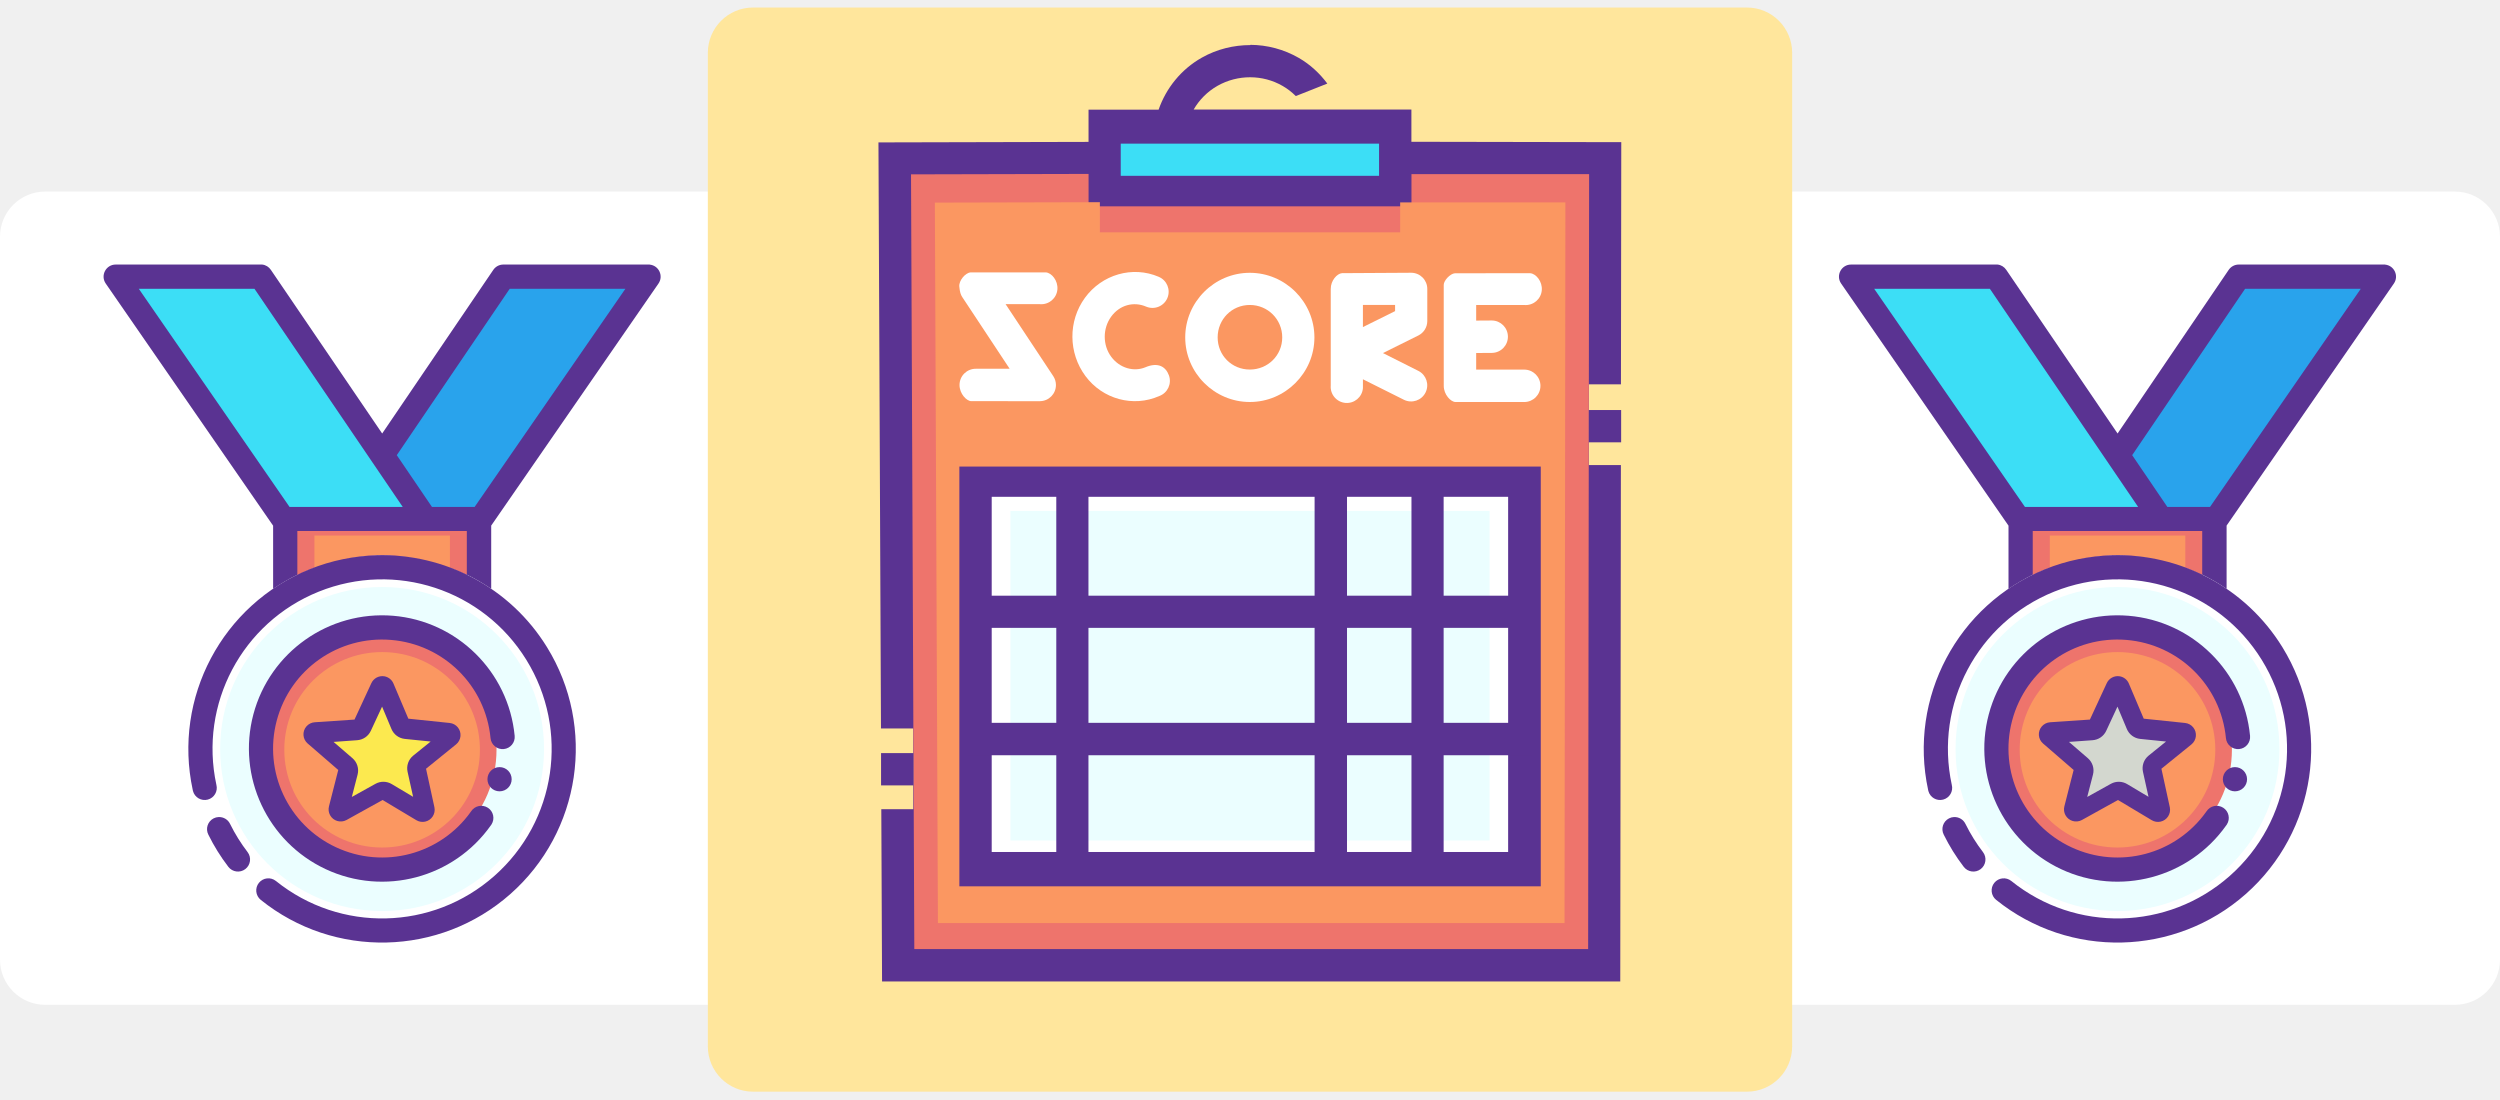
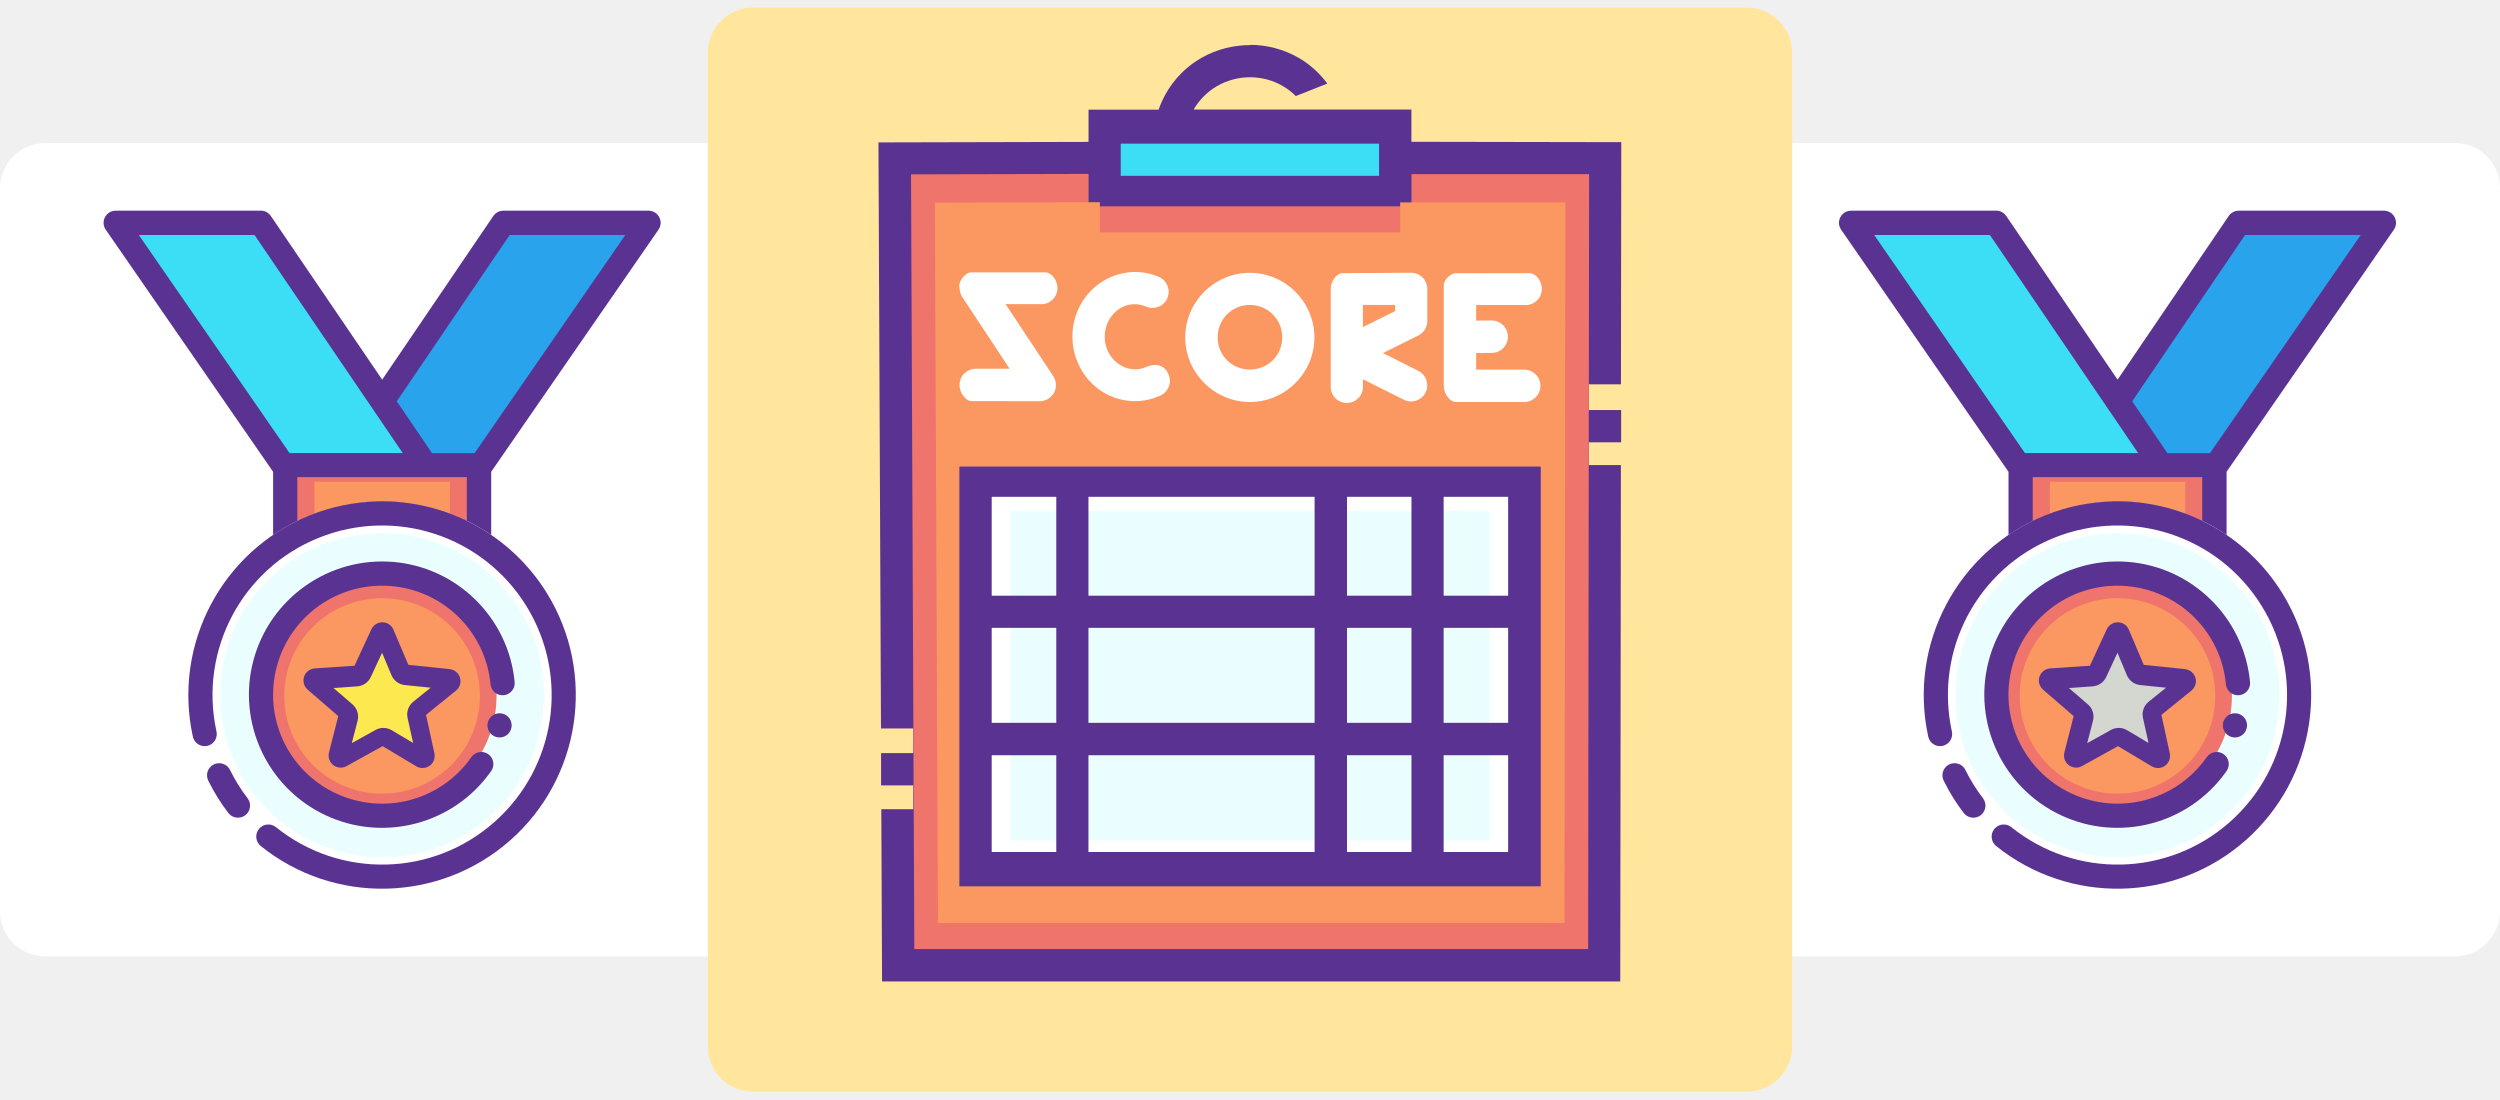
<svg xmlns="http://www.w3.org/2000/svg" version="1.1" viewBox="0 0 166 73" id="svg2">
  <defs id="defs4" />
  <g fill-rule="evenodd" id="g11">
-     <rect rx="3" height="54" width="54" y="12.72" x="112" fill="#fff" id="rect13" />
-     <rect rx="3" height="54" width="54" y="12.72" x="0" fill="#fff" id="rect15" />
+     <rect rx="3" height="54" width="54" y="9.5" x="112" id="rect13" style="fill:#ffffff" />
+     <rect rx="3" height="54" width="54" y="9.5" x="0" id="rect15" style="fill:#ffffff" />
  </g>
  <g fill="none" transform="matrix(1 0 0 1.004 47 0.5)" id="g19">
    <rect rx="3" height="71.7" width="72" y="0" x="0" fill="#ffe69c" id="rect21" />
  </g>
  <g transform="matrix(.134 0 0 .134 51.9 2.972)" id="g159">
    <g transform="translate(0 -1020)" id="g161">
      <g style="image-rendering:auto;color-rendering:auto;shape-rendering:auto" id="g163">
        <path fill="#5a3392" d="m232.3 1020v0.16c-8.32 0-16.65 2.021-24.12 6.251-10.21 5.781-17.65 15.05-21.38 25.75h-34.72v15.97l-104.1 0.256 1.25 290.4h16v40h-15.84l0.374 85.38h365.8l0.312-255.9h-15.91v-40h15.94l0.16-120-104-0.191v-15.97h-107.9c2.776-4.807 6.824-8.938 11.91-11.81 4.989-2.802 10.55-4.198 16.12-4.188 5.576 0.013 11.14 1.44 16.09 4.313 2.42 1.392 4.587 3.098 6.5 4.998l15.62-6.188c-3.768-5.033-8.445-9.427-14.09-12.69-7.433-4.294-15.74-6.458-24.06-6.501l-0.002-0.035z" id="path165" />
        <path fill="#ee746c" d="m152.1 1084v16.06h160v-15.94h88.03l-0.484 384h-333.9l-1.627-383.9 87.96-0.219z" id="path167" />
        <path fill="#fb9761" d="m157.7 1098v14.94h148.8v-14.82h81.87l-0.423 357.1h-310.5l-1.512-357 81.78-0.202z" id="path169" />
        <path fill="#5a3392" d="m88.07 1229v7.914 200.1h288.1v-208h-288.1z" id="path171" />
        <g fill="#fff" id="g173">
          <g id="g175">
            <path d="m104.1 1244h255.9v176h-255.9v-176z" id="path177" />
            <path d="m232 1133c-17.58 0-32.01 14.43-32.01 32.01s14.43 32.01 32.01 32.01 32.01-14.43 32.01-32.01-14.43-32.01-32.01-32.01zm0 15.94c8.931 0 16.06 7.131 16.06 16.06 0.001 8.934-7.132 15.94-16.06 15.94-8.931 0-15.94-7.014-15.94-15.94 0-8.931 7.014-16.06 15.94-16.06z" id="path179" />
            <path d="m272.1 1141v47.83c-0.372 4.402 2.896 8.273 7.299 8.646 4.403 0.371 8.274-2.896 8.646-7.299 0.038-0.449 0.038-0.898 0-1.348v-3.072l20.32 10.16c3.96 1.963 8.761 0.342 10.72-3.619 1.943-3.92 0.375-8.674-3.518-10.67l-17.6-8.857 17.6-8.74c2.668-1.357 4.355-4.092 4.372-7.086v-15.94c0.017-4.396-3.517-7.982-7.913-8.031l-34.36 0.206c-2.473 0.206-5.597 3.689-5.561 7.825zm15.94 7.913h15.94v3.072l-15.94 7.914v-10.98z" id="path181" />
            <path d="m186.9 1135c-13.02-5.613-28.24-1.137-36.61 10.4-8.384 11.53-8.245 27.29 0.242 38.74 8.484 11.45 23.65 15.66 36.61 9.92 4.149-1.52 6.281-6.115 4.761-10.26-1.52-4.15-5.217-6.73-11.72-3.962-5.608 2.319-12.63 0.493-16.89-5.265-4.263-5.764-4.221-14.04 0-19.84 4.215-5.805 11.15-7.639 17.36-4.959 4.082 1.717 8.783-0.199 10.5-4.279 1.711-4.066-0.184-8.752-4.24-10.48h-0.007z" id="path183" />
          </g>
          <g id="g185">
            <path d="m328.1 1189c-0.017 4.418 3.552 8.014 5.792 8.022l34.13 0.01c4.436-0.021 8.014-3.635 7.992-8.07-0.021-4.404-3.587-7.971-7.992-7.992h-23.86v-32.01h23.86c4.403 0.377 8.277-2.887 8.654-7.289s-2.887-8.277-5.77-8.466c-0.454-0.039-37.24 0.016-37.24 0.016-2.472 0.205-5.596 3.688-5.578 5.755z" id="path187" />
            <path d="m331.6 1165c0.185 4.439 3.932 7.887 6.23 7.789 0.053 0 14.11-0.098 14.11-0.098 4.436-0.045 7.996-3.676 7.951-8.111-0.043-4.373-3.578-7.908-7.951-7.951l-14.44 0.094c-2.633 0.094-6.081 3.84-5.896 8.277z" id="path189" />
            <path d="m89.49 1145 23.5 35.55h-16.77c-4.436-0.021-8.049 3.557-8.07 7.992s3.557 8.049 5.814 8.06l34.03 0.011c4.419-0.037 7.97-3.648 7.933-8.068-0.013-1.541-0.471-3.047-1.319-4.334l-23.62-35.67h17.01c4.403 0.377 8.277-2.887 8.654-7.289s-2.887-8.277-5.77-8.466c-0.454-0.039-37.27 0.019-37.27 0.019-2.615 0.207-5.843 4.111-5.572 6.969 0.271 2.857 0.72 4.123 1.453 5.223z" id="path191" />
          </g>
        </g>
        <path fill="#3cdef6" d="m168 1069h112.1 15.94v15.94h-128v-15.94z" id="path193" />
        <path fill="#ebfeff" d="m113.4 1251h237.4v163.3h-237.4v-163.3z" id="path195" />
        <g fill="#5a3392" id="g197">
          <path d="m92.09 1356v16.06h280v-16.06h-280z" id="path199" />
          <path d="m92.09 1293v15.94h280v-15.94h-280z" id="path201" />
          <path d="m136.1 1233v200h15.94v-200h-15.94z" id="path203" />
          <path d="m312.1 1233v200h15.94v-200h-15.94z" id="path205" />
          <path d="m264.1 1233v200h16.06v-200h-16.06z" id="path207" />
        </g>
      </g>
      <g fill="#5a3392" id="g209">
        <path d="m49.27 1371h16v16h-16v-16z" id="path211" />
        <path d="m416 1201h-16v16h16v-16z" id="path213" />
      </g>
    </g>
  </g>
-   <g transform="matrix(.1005 0 0 .1005 2.87 17.57)" id="g215">
-     <g transform="translate(0 -1020)" id="g217">
-       <g style="image-rendering:auto;color-rendering:auto;shape-rendering:auto" id="g219">
-         <path fill="#5a3392" d="m400.7 1020c6.079 0.608 9.27 7.517 5.781 12.53l-110.5 159.9v41.78c-20.53-14.02-45.34-22.25-72.03-22.25-26.71 0-51.52 8.25-72.06 22.28v-41.75l-110.6-160c-3.653-5.321 0.181-12.56 6.625-12.53h95.91c0.242-0.015 0.544-0.015 0.81 0 2.352 0.24 4.469 1.552 5.781 3.531l73.53 108.1 73.41-108.1c1.488-2.201 3.967-3.524 6.625-3.531h95.91c0.242-0.015 0.544-0.015 0.81 0h0.006z" id="path221" />
-         <path fill="#29a3ec" d="m384.6 1036h-76.41l-74.59 109.9 23.25 34.22h28.16l99.59-144.1z" id="path223" />
-         <path fill="#3cdef6" d="m139.6 1036h-76.44l99.59 144.1h74.78l-97.94-144.1z" id="path225" />
-         <path fill="#ee746c" d="m279.9 1196h-112v29.09c16.94-8.27 35.88-13.03 55.97-13.03 20.1 0 39.06 4.76 56 13.03v-29.09z" id="path227" />
-         <path fill="#fff" d="m223.9 1228c-61.95 0-112 50.02-112 112-0.001 61.95 50.02 112.1 112 112.1 61.95 0 112-50.14 112-112.1 0-61.95-50.02-112-112-112z" id="path229" />
-         <path fill="#ebfeff" d="m223.9 1233c-59.21 0-107 47.81-107 107-0.001 59.21 47.81 107.1 107 107.1 59.21 0 107-47.93 107-107.1 0-59.21-47.81-107-107-107z" id="path231" />
-         <path fill="#ee746c" d="m223.9 1265c-41.82 0-75.58 33.64-75.59 75.46 0 41.82 33.77 75.59 75.59 75.59s75.59-33.77 75.59-75.59-33.77-75.46-75.59-75.46z" id="path233" />
-         <path fill="#fb9761" d="m223.9 1276c-35.75 0-64.62 28.76-64.62 64.51s28.87 64.62 64.62 64.62 64.62-28.87 64.62-64.62c-0.001-35.75-28.87-64.51-64.62-64.51z" id="path235" />
-         <path fill="#5a3392" d="m225.4 1292c2.707 0.475 4.981 2.303 6.023 4.846l9.803 23.15 27.28 2.836c4.397 0.438 7.608 4.355 7.171 8.752-0.211 2.125-1.262 4.076-2.92 5.422l-19.84 16.06 5.551 25.51c0.901 4.326-1.875 8.563-6.201 9.465-1.962 0.408-4.006 0.064-5.728-0.961l-22.32-13.35-23.86 13.23c-3.884 2.105-8.741 0.664-10.85-3.219-0.955-1.762-1.214-3.814-0.728-5.758l6.142-24.09-20.2-17.48c-3.352-2.879-3.735-7.932-0.855-11.28 1.409-1.639 3.421-2.639 5.578-2.771l26.22-1.771 11.1-23.98c1.493-3.318 5.037-5.211 8.625-4.607z" id="path237" />
-         <path d="m223.8 1320-5.551 11.93c-1.234 2.65-3.815 4.418-6.732 4.607l-11.58 0.832 9.331 8.031c2.279 1.992 3.239 5.102 2.479 8.031l-2.836 10.99 11.69-6.496c2.481-1.346 5.489-1.285 7.913 0.16l10.51 6.262-2.715-12.28c-0.656-2.938 0.394-5.996 2.715-7.912l8.622-6.969-12.76-1.297c-2.884-0.318-5.369-2.172-6.496-4.846l-4.608-10.98 0.004-0.05z" fill="#fce94f" id="path239" />
-         <path fill="#fb9761" d="m268.7 1199h-89.53v23.26c13.54-6.613 28.69-10.42 44.75-10.42 16.07 0 31.23 3.811 44.78 10.42v-23.26z" id="path241" />
-         <g fill="#5a3392" id="g243">
-           <path d="m220.3 1212c44.54-1.217 87.96 20.95 112.5 60.69 32.73 52.99 22.49 122-24.19 163.2-46.68 41.22-116.4 42.84-164.9 3.813-3.437-2.777-3.972-7.816-1.194-11.25 2.769-3.428 7.787-3.971 11.22-1.217 42.54 34.21 103.4 32.83 144.3-3.313 40.92-36.14 49.84-96.36 21.16-142.8-28.69-46.45-86.52-65.44-137.2-45.03-50.64 20.41-79.14 74.2-67.59 127.6 1.127 4.273-1.424 8.65-5.696 9.775-4.273 1.127-8.65-1.424-9.776-5.695-0.061-0.232-0.112-0.469-0.152-0.705-13.17-60.87 19.49-122.5 77.25-145.8 14.44-5.822 29.4-8.812 44.25-9.22z" id="path245" />
-           <path d="m115.9 1385c3.208-0.135 6.186 1.662 7.563 4.563 3.234 6.553 7.117 12.79 11.56 18.59 2.684 3.512 2.012 8.535-1.5 11.22-3.512 2.684-8.535 2.012-11.22-1.5-5.081-6.629-9.492-13.73-13.19-21.22-2.023-3.928-0.478-8.754 3.451-10.78 1.033-0.532 2.169-0.833 3.33-0.882z" id="path247" />
-           <path d="m231.1 1252c42.41 3.494 76.33 36.98 80.38 79.34 0.424 4.4-2.8 8.313-7.201 8.736s-8.312-2.801-8.736-7.201c-3.322-34.76-30.95-62.04-65.75-64.91-34.8-2.865-66.54 19.51-75.5 53.25-8.965 33.74 7.464 68.94 39.09 83.72s69.18 4.836 89.31-23.69c2.39-3.717 7.34-4.793 11.06-2.402 3.717 2.391 4.792 7.34 2.402 11.06-0.124 0.193-0.256 0.381-0.396 0.563-24.54 34.77-70.57 46.99-109.1 28.97-38.55-18.02-58.74-61.18-47.81-102.3 10.93-41.13 49.87-68.62 92.28-65.13z" id="path249" />
+   <g transform="matrix(0.1005,0,0,0.1005,2.87,13.99441)" id="g215">
+     <g transform="translate(0,-1020)" id="g217">
+       <g style="color-rendering:auto;image-rendering:auto;shape-rendering:auto" id="g219">
+         <path d="m 400.7,1020 c 6.079,0.608 9.27,7.517 5.781,12.53 l -110.5,159.9 0,41.78 c -20.53,-14.02 -45.34,-22.25 -72.03,-22.25 -26.71,0 -51.52,8.25 -72.06,22.28 l 0,-41.75 -110.6,-160 c -3.653,-5.321 0.181,-12.56 6.625,-12.53 l 95.91,0 c 0.242,-0.015 0.544,-0.015 0.81,0 2.352,0.24 4.469,1.552 5.781,3.531 l 73.53,108.1 73.41,-108.1 c 1.488,-2.201 3.967,-3.524 6.625,-3.531 l 95.91,0 c 0.242,-0.015 0.544,-0.015 0.81,0 l 0.006,0 z" id="path221" style="fill:#5a3392" />
+         <path d="m 384.6,1036 -76.41,0 -74.59,109.9 23.25,34.22 28.16,0 99.59,-144.1 z" id="path223" style="fill:#29a3ec" />
+         <path d="m 139.6,1036 -76.44,0 99.59,144.1 74.78,0 -97.94,-144.1 z" id="path225" style="fill:#3cdef6" />
+         <path d="m 279.9,1196 -112,0 0,29.09 c 16.94,-8.27 35.88,-13.03 55.97,-13.03 20.1,0 39.06,4.76 56,13.03 l 0,-29.09 z" id="path227" style="fill:#ee746c" />
+         <path d="m 223.9,1228 c -61.95,0 -112,50.02 -112,112 -0.001,61.95 50.02,112.1 112,112.1 61.95,0 112,-50.14 112,-112.1 0,-61.95 -50.02,-112 -112,-112 z" id="path229" style="fill:#ffffff" />
+         <path d="m 223.9,1233 c -59.21,0 -107,47.81 -107,107 -0.001,59.21 47.81,107.1 107,107.1 59.21,0 107,-47.93 107,-107.1 0,-59.21 -47.81,-107 -107,-107 z" id="path231" style="fill:#ebfeff" />
+         <path d="m 223.9,1265 c -41.82,0 -75.58,33.64 -75.59,75.46 0,41.82 33.77,75.59 75.59,75.59 41.82,0 75.59,-33.77 75.59,-75.59 0,-41.82 -33.77,-75.46 -75.59,-75.46 z" id="path233" style="fill:#ee746c" />
+         <path d="m 223.9,1276 c -35.75,0 -64.62,28.76 -64.62,64.51 0,35.75 28.87,64.62 64.62,64.62 35.75,0 64.62,-28.87 64.62,-64.62 C 288.519,1304.76 259.65,1276 223.9,1276 Z" id="path235" style="fill:#fb9761" />
+         <path d="m 225.4,1292 c 2.707,0.475 4.981,2.303 6.023,4.846 l 9.803,23.15 27.28,2.836 c 4.397,0.438 7.608,4.355 7.171,8.752 -0.211,2.125 -1.262,4.076 -2.92,5.422 l -19.84,16.06 5.551,25.51 c 0.901,4.326 -1.875,8.563 -6.201,9.465 -1.962,0.408 -4.006,0.064 -5.728,-0.961 l -22.32,-13.35 -23.86,13.23 c -3.884,2.105 -8.741,0.664 -10.85,-3.219 -0.955,-1.762 -1.214,-3.814 -0.728,-5.758 l 6.142,-24.09 -20.2,-17.48 c -3.352,-2.879 -3.735,-7.932 -0.855,-11.28 1.409,-1.639 3.421,-2.639 5.578,-2.771 l 26.22,-1.771 11.1,-23.98 c 1.493,-3.318 5.037,-5.211 8.625,-4.607 z" id="path237" style="fill:#5a3392" />
+         <path d="m 223.8,1320 -5.551,11.93 c -1.234,2.65 -3.815,4.418 -6.732,4.607 l -11.58,0.832 9.331,8.031 c 2.279,1.992 3.239,5.102 2.479,8.031 l -2.836,10.99 11.69,-6.496 c 2.481,-1.346 5.489,-1.285 7.913,0.16 l 10.51,6.262 -2.715,-12.28 c -0.656,-2.938 0.394,-5.996 2.715,-7.912 l 8.622,-6.969 -12.76,-1.297 c -2.884,-0.318 -5.369,-2.172 -6.496,-4.846 l -4.608,-10.98 0.004,-0.05 z" id="path239" style="fill:#fce94f" />
+         <path d="m 268.7,1199 -89.53,0 0,23.26 c 13.54,-6.613 28.69,-10.42 44.75,-10.42 16.07,0 31.23,3.811 44.78,10.42 l 0,-23.26 z" id="path241" style="fill:#fb9761" />
+         <g id="g243" style="fill:#5a3392">
+           <path d="m 220.3,1212 c 44.54,-1.217 87.96,20.95 112.5,60.69 32.73,52.99 22.49,122 -24.19,163.2 -46.68,41.22 -116.4,42.84 -164.9,3.813 -3.437,-2.777 -3.972,-7.816 -1.194,-11.25 2.769,-3.428 7.787,-3.971 11.22,-1.217 42.54,34.21 103.4,32.83 144.3,-3.313 40.92,-36.14 49.84,-96.36 21.16,-142.8 -28.69,-46.45 -86.52,-65.44 -137.2,-45.03 -50.64,20.41 -79.14,74.2 -67.59,127.6 1.127,4.273 -1.424,8.65 -5.696,9.775 -4.273,1.127 -8.65,-1.424 -9.776,-5.695 -0.061,-0.232 -0.112,-0.469 -0.152,-0.705 -13.17,-60.87 19.49,-122.5 77.25,-145.8 14.44,-5.822 29.4,-8.812 44.25,-9.22 z" id="path245" />
+           <path d="m 115.9,1385 c 3.208,-0.135 6.186,1.662 7.563,4.563 3.234,6.553 7.117,12.79 11.56,18.59 2.684,3.512 2.012,8.535 -1.5,11.22 -3.512,2.684 -8.535,2.012 -11.22,-1.5 -5.081,-6.629 -9.492,-13.73 -13.19,-21.22 -2.023,-3.928 -0.478,-8.754 3.451,-10.78 1.033,-0.532 2.169,-0.833 3.33,-0.882 z" id="path247" />
+           <path d="m 231.1,1252 c 42.41,3.494 76.33,36.98 80.38,79.34 0.424,4.4 -2.8,8.313 -7.201,8.736 -4.401,0.423 -8.312,-2.801 -8.736,-7.201 -3.322,-34.76 -30.95,-62.04 -65.75,-64.91 -34.8,-2.865 -66.54,19.51 -75.5,53.25 -8.965,33.74 7.464,68.94 39.09,83.72 31.626,14.78 69.18,4.836 89.31,-23.69 2.39,-3.717 7.34,-4.793 11.06,-2.402 3.717,2.391 4.792,7.34 2.402,11.06 -0.124,0.193 -0.256,0.381 -0.396,0.563 -24.54,34.77 -70.57,46.99 -109.1,28.97 -38.55,-18.02 -58.74,-61.18 -47.81,-102.3 10.93,-41.13 49.87,-68.62 92.28,-65.13 z" id="path249" />
        </g>
-         <path d="m223.9 1312-7.462 16.04c-1.659 3.562-5.128 5.939-9.049 6.193l-15.56 1.118 12.54 10.8c3.064 2.678 4.354 6.858 3.332 10.8l-3.812 14.77 15.72-8.732c3.335-1.809 7.379-1.727 10.64 0.215l14.13 8.418-3.65-16.51c-0.882-3.949 0.53-8.06 3.65-10.64l11.59-9.368-17.15-1.743c-3.877-0.428-7.217-2.92-8.732-6.514l-6.194-14.77 0.005-0.067z" fill="#fce94f" id="path251" />
+         <path d="m 223.9,1312 -7.462,16.04 c -1.659,3.562 -5.128,5.939 -9.049,6.193 l -15.56,1.118 12.54,10.8 c 3.064,2.678 4.354,6.858 3.332,10.8 l -3.812,14.77 15.72,-8.732 c 3.335,-1.809 7.379,-1.727 10.64,0.215 l 14.13,8.418 -3.65,-16.51 c -0.882,-3.949 0.53,-8.06 3.65,-10.64 l 11.59,-9.368 -17.15,-1.743 c -3.877,-0.428 -7.217,-2.92 -8.732,-6.514 l -6.194,-14.77 0.005,-0.067 z" id="path251" style="fill:#fce94f" />
      </g>
-       <path fill="#5a3392" d="m293.5 1360c0 4.418 3.582 8 8 8s8-3.582 8-8-3.582-8-8-8-8 3.582-8 8z" id="path253" />
+       <path d="m 293.5,1360 c 0,4.418 3.582,8 8,8 4.418,0 8,-3.582 8,-8 0,-4.418 -3.582,-8 -8,-8 -4.418,0 -8,3.582 -8,8 z" id="path253" style="fill:#5a3392" />
    </g>
  </g>
-   <g transform="matrix(.1005 0 0 .1005 118.1 17.57)" id="g255">
-     <g transform="translate(0 -1020)" id="g257">
-       <g style="image-rendering:auto;color-rendering:auto;shape-rendering:auto" id="g259">
-         <path fill="#5a3392" d="m400.7 1020c6.079 0.608 9.27 7.517 5.781 12.53l-110.5 159.9v41.78c-20.53-14.02-45.34-22.25-72.03-22.25-26.71 0-51.52 8.25-72.06 22.28v-41.75l-110.6-160c-3.653-5.321 0.181-12.56 6.625-12.53h95.91c0.242-0.015 0.544-0.015 0.81 0 2.352 0.24 4.469 1.552 5.781 3.531l73.53 108.1 73.41-108.1c1.488-2.201 3.967-3.524 6.625-3.531h95.91c0.242-0.015 0.544-0.015 0.81 0h0.006z" id="path261" />
-         <path fill="#29a3ec" d="m384.6 1036h-76.41l-74.59 109.9 23.25 34.22h28.16l99.59-144.1z" id="path263" />
-         <path fill="#3cdef6" d="m139.6 1036h-76.44l99.59 144.1h74.78l-97.94-144.1z" id="path265" />
-         <path fill="#ee746c" d="m279.9 1196h-112v29.09c16.94-8.27 35.88-13.03 55.97-13.03 20.1 0 39.06 4.76 56 13.03v-29.09z" id="path267" />
-         <path fill="#fff" d="m223.9 1228c-61.95 0-112 50.02-112 112-0.001 61.95 50.02 112.1 112 112.1 61.95 0 112-50.14 112-112.1 0-61.95-50.02-112-112-112z" id="path269" />
-         <path fill="#ebfeff" d="m223.9 1233c-59.21 0-107 47.81-107 107-0.001 59.21 47.81 107.1 107 107.1 59.21 0 107-47.93 107-107.1 0-59.21-47.81-107-107-107z" id="path271" />
-         <path fill="#ee746c" d="m223.9 1265c-41.82 0-75.58 33.64-75.59 75.46 0 41.82 33.77 75.59 75.59 75.59s75.59-33.77 75.59-75.59-33.77-75.46-75.59-75.46z" id="path273" />
-         <path fill="#fb9761" d="m223.9 1276c-35.75 0-64.62 28.76-64.62 64.51s28.87 64.62 64.62 64.62 64.62-28.87 64.62-64.62c-0.001-35.75-28.87-64.51-64.62-64.51z" id="path275" />
-         <path fill="#5a3392" d="m225.4 1292c2.707 0.475 4.981 2.303 6.023 4.846l9.803 23.15 27.28 2.836c4.397 0.438 7.608 4.355 7.171 8.752-0.211 2.125-1.262 4.076-2.92 5.422l-19.84 16.06 5.551 25.51c0.901 4.326-1.875 8.563-6.201 9.465-1.962 0.408-4.006 0.064-5.728-0.961l-22.32-13.35-23.86 13.23c-3.884 2.105-8.741 0.664-10.85-3.219-0.955-1.762-1.214-3.814-0.728-5.758l6.142-24.09-20.2-17.48c-3.352-2.879-3.735-7.932-0.855-11.28 1.409-1.639 3.421-2.639 5.578-2.771l26.22-1.771 11.1-23.98c1.493-3.318 5.037-5.211 8.625-4.607z" id="path277" />
-         <path fill="#d3d7cf" d="m223.8 1320-5.551 11.93c-1.234 2.65-3.815 4.418-6.732 4.607l-11.58 0.832 9.331 8.031c2.279 1.992 3.239 5.102 2.479 8.031l-2.836 10.99 11.69-6.496c2.481-1.346 5.489-1.285 7.913 0.16l10.51 6.262-2.715-12.28c-0.656-2.938 0.394-5.996 2.715-7.912l8.622-6.969-12.76-1.297c-2.884-0.318-5.369-2.172-6.496-4.846l-4.608-10.98 0.004-0.05z" id="path279" />
-         <path fill="#fb9761" d="m268.7 1199h-89.53v23.26c13.54-6.613 28.69-10.42 44.75-10.42 16.07 0 31.23 3.811 44.78 10.42v-23.26z" id="path281" />
-         <g fill="#5a3392" id="g283">
-           <path d="m220.3 1212c44.54-1.217 87.96 20.95 112.5 60.69 32.73 52.99 22.49 122-24.19 163.2-46.68 41.22-116.4 42.84-164.9 3.813-3.437-2.777-3.972-7.816-1.194-11.25 2.769-3.428 7.787-3.971 11.22-1.217 42.54 34.21 103.4 32.83 144.3-3.313 40.92-36.14 49.84-96.36 21.16-142.8-28.69-46.45-86.52-65.44-137.2-45.03-50.64 20.41-79.14 74.2-67.59 127.6 1.127 4.273-1.424 8.65-5.696 9.775-4.273 1.127-8.65-1.424-9.776-5.695-0.061-0.232-0.112-0.469-0.152-0.705-13.17-60.87 19.49-122.5 77.25-145.8 14.44-5.822 29.4-8.812 44.25-9.22z" id="path285" />
-           <path d="m115.9 1385c3.208-0.135 6.186 1.662 7.563 4.563 3.234 6.553 7.117 12.79 11.56 18.59 2.684 3.512 2.012 8.535-1.5 11.22-3.512 2.684-8.535 2.012-11.22-1.5-5.081-6.629-9.492-13.73-13.19-21.22-2.023-3.928-0.478-8.754 3.451-10.78 1.033-0.532 2.169-0.833 3.33-0.882z" id="path287" />
-           <path d="m231.1 1252c42.41 3.494 76.33 36.98 80.38 79.34 0.424 4.4-2.8 8.313-7.201 8.736s-8.312-2.801-8.736-7.201c-3.322-34.76-30.95-62.04-65.75-64.91-34.8-2.865-66.54 19.51-75.5 53.25-8.965 33.74 7.464 68.94 39.09 83.72s69.18 4.836 89.31-23.69c2.39-3.717 7.34-4.793 11.06-2.402 3.717 2.391 4.792 7.34 2.402 11.06-0.124 0.193-0.256 0.381-0.396 0.563-24.54 34.77-70.57 46.99-109.1 28.97-38.55-18.02-58.74-61.18-47.81-102.3 10.93-41.13 49.87-68.62 92.28-65.13z" id="path289" />
+   <g transform="matrix(0.1005,0,0,0.1005,118.1,13.99441)" id="g255">
+     <g transform="translate(0,-1020)" id="g257">
+       <g style="color-rendering:auto;image-rendering:auto;shape-rendering:auto" id="g259">
+         <path d="m 400.7,1020 c 6.079,0.608 9.27,7.517 5.781,12.53 l -110.5,159.9 0,41.78 c -20.53,-14.02 -45.34,-22.25 -72.03,-22.25 -26.71,0 -51.52,8.25 -72.06,22.28 l 0,-41.75 -110.6,-160 c -3.653,-5.321 0.181,-12.56 6.625,-12.53 l 95.91,0 c 0.242,-0.015 0.544,-0.015 0.81,0 2.352,0.24 4.469,1.552 5.781,3.531 l 73.53,108.1 73.41,-108.1 c 1.488,-2.201 3.967,-3.524 6.625,-3.531 l 95.91,0 c 0.242,-0.015 0.544,-0.015 0.81,0 l 0.006,0 z" id="path261" style="fill:#5a3392" />
+         <path d="m 384.6,1036 -76.41,0 -74.59,109.9 23.25,34.22 28.16,0 99.59,-144.1 z" id="path263" style="fill:#29a3ec" />
+         <path d="m 139.6,1036 -76.44,0 99.59,144.1 74.78,0 -97.94,-144.1 z" id="path265" style="fill:#3cdef6" />
+         <path d="m 279.9,1196 -112,0 0,29.09 c 16.94,-8.27 35.88,-13.03 55.97,-13.03 20.1,0 39.06,4.76 56,13.03 l 0,-29.09 z" id="path267" style="fill:#ee746c" />
+         <path d="m 223.9,1228 c -61.95,0 -112,50.02 -112,112 -0.001,61.95 50.02,112.1 112,112.1 61.95,0 112,-50.14 112,-112.1 0,-61.95 -50.02,-112 -112,-112 z" id="path269" style="fill:#ffffff" />
+         <path d="m 223.9,1233 c -59.21,0 -107,47.81 -107,107 -0.001,59.21 47.81,107.1 107,107.1 59.21,0 107,-47.93 107,-107.1 0,-59.21 -47.81,-107 -107,-107 z" id="path271" style="fill:#ebfeff" />
+         <path d="m 223.9,1265 c -41.82,0 -75.58,33.64 -75.59,75.46 0,41.82 33.77,75.59 75.59,75.59 41.82,0 75.59,-33.77 75.59,-75.59 0,-41.82 -33.77,-75.46 -75.59,-75.46 z" id="path273" style="fill:#ee746c" />
+         <path d="m 223.9,1276 c -35.75,0 -64.62,28.76 -64.62,64.51 0,35.75 28.87,64.62 64.62,64.62 35.75,0 64.62,-28.87 64.62,-64.62 C 288.519,1304.76 259.65,1276 223.9,1276 Z" id="path275" style="fill:#fb9761" />
+         <path d="m 225.4,1292 c 2.707,0.475 4.981,2.303 6.023,4.846 l 9.803,23.15 27.28,2.836 c 4.397,0.438 7.608,4.355 7.171,8.752 -0.211,2.125 -1.262,4.076 -2.92,5.422 l -19.84,16.06 5.551,25.51 c 0.901,4.326 -1.875,8.563 -6.201,9.465 -1.962,0.408 -4.006,0.064 -5.728,-0.961 l -22.32,-13.35 -23.86,13.23 c -3.884,2.105 -8.741,0.664 -10.85,-3.219 -0.955,-1.762 -1.214,-3.814 -0.728,-5.758 l 6.142,-24.09 -20.2,-17.48 c -3.352,-2.879 -3.735,-7.932 -0.855,-11.28 1.409,-1.639 3.421,-2.639 5.578,-2.771 l 26.22,-1.771 11.1,-23.98 c 1.493,-3.318 5.037,-5.211 8.625,-4.607 z" id="path277" style="fill:#5a3392" />
+         <path d="m 223.8,1320 -5.551,11.93 c -1.234,2.65 -3.815,4.418 -6.732,4.607 l -11.58,0.832 9.331,8.031 c 2.279,1.992 3.239,5.102 2.479,8.031 l -2.836,10.99 11.69,-6.496 c 2.481,-1.346 5.489,-1.285 7.913,0.16 l 10.51,6.262 -2.715,-12.28 c -0.656,-2.938 0.394,-5.996 2.715,-7.912 l 8.622,-6.969 -12.76,-1.297 c -2.884,-0.318 -5.369,-2.172 -6.496,-4.846 l -4.608,-10.98 0.004,-0.05 z" id="path279" style="fill:#d3d7cf" />
+         <path d="m 268.7,1199 -89.53,0 0,23.26 c 13.54,-6.613 28.69,-10.42 44.75,-10.42 16.07,0 31.23,3.811 44.78,10.42 l 0,-23.26 z" id="path281" style="fill:#fb9761" />
+         <g id="g283" style="fill:#5a3392">
+           <path d="m 220.3,1212 c 44.54,-1.217 87.96,20.95 112.5,60.69 32.73,52.99 22.49,122 -24.19,163.2 -46.68,41.22 -116.4,42.84 -164.9,3.813 -3.437,-2.777 -3.972,-7.816 -1.194,-11.25 2.769,-3.428 7.787,-3.971 11.22,-1.217 42.54,34.21 103.4,32.83 144.3,-3.313 40.92,-36.14 49.84,-96.36 21.16,-142.8 -28.69,-46.45 -86.52,-65.44 -137.2,-45.03 -50.64,20.41 -79.14,74.2 -67.59,127.6 1.127,4.273 -1.424,8.65 -5.696,9.775 -4.273,1.127 -8.65,-1.424 -9.776,-5.695 -0.061,-0.232 -0.112,-0.469 -0.152,-0.705 -13.17,-60.87 19.49,-122.5 77.25,-145.8 14.44,-5.822 29.4,-8.812 44.25,-9.22 z" id="path285" />
+           <path d="m 115.9,1385 c 3.208,-0.135 6.186,1.662 7.563,4.563 3.234,6.553 7.117,12.79 11.56,18.59 2.684,3.512 2.012,8.535 -1.5,11.22 -3.512,2.684 -8.535,2.012 -11.22,-1.5 -5.081,-6.629 -9.492,-13.73 -13.19,-21.22 -2.023,-3.928 -0.478,-8.754 3.451,-10.78 1.033,-0.532 2.169,-0.833 3.33,-0.882 z" id="path287" />
+           <path d="m 231.1,1252 c 42.41,3.494 76.33,36.98 80.38,79.34 0.424,4.4 -2.8,8.313 -7.201,8.736 -4.401,0.423 -8.312,-2.801 -8.736,-7.201 -3.322,-34.76 -30.95,-62.04 -65.75,-64.91 -34.8,-2.865 -66.54,19.51 -75.5,53.25 -8.965,33.74 7.464,68.94 39.09,83.72 31.626,14.78 69.18,4.836 89.31,-23.69 2.39,-3.717 7.34,-4.793 11.06,-2.402 3.717,2.391 4.792,7.34 2.402,11.06 -0.124,0.193 -0.256,0.381 -0.396,0.563 -24.54,34.77 -70.57,46.99 -109.1,28.97 -38.55,-18.02 -58.74,-61.18 -47.81,-102.3 10.93,-41.13 49.87,-68.62 92.28,-65.13 z" id="path289" />
        </g>
-         <path fill="#d3d7cf" d="m223.9 1312-7.462 16.04c-1.659 3.562-5.128 5.939-9.049 6.193l-15.56 1.118 12.54 10.8c3.064 2.678 4.354 6.858 3.332 10.8l-3.812 14.77 15.72-8.732c3.335-1.809 7.378-1.727 10.64 0.215l14.13 8.418-3.65-16.51c-0.882-3.949 0.53-8.06 3.65-10.64l11.59-9.368-17.15-1.743c-3.877-0.427-7.217-2.92-8.732-6.514l-6.194-14.77 0.005-0.067z" id="path291" />
+         <path d="m 223.9,1312 -7.462,16.04 c -1.659,3.562 -5.128,5.939 -9.049,6.193 l -15.56,1.118 12.54,10.8 c 3.064,2.678 4.354,6.858 3.332,10.8 l -3.812,14.77 15.72,-8.732 c 3.335,-1.809 7.378,-1.727 10.64,0.215 l 14.13,8.418 -3.65,-16.51 c -0.882,-3.949 0.53,-8.06 3.65,-10.64 l 11.59,-9.368 -17.15,-1.743 c -3.877,-0.427 -7.217,-2.92 -8.732,-6.514 l -6.194,-14.77 0.005,-0.067 z" id="path291" style="fill:#d3d7cf" />
      </g>
-       <path fill="#5a3392" d="m293.5 1360c0 4.418 3.582 8 8 8s8-3.582 8-8-3.582-8-8-8-8 3.582-8 8z" id="path293" />
+       <path d="m 293.5,1360 c 0,4.418 3.582,8 8,8 4.418,0 8,-3.582 8,-8 0,-4.418 -3.582,-8 -8,-8 -4.418,0 -8,3.582 -8,8 z" id="path293" style="fill:#5a3392" />
    </g>
  </g>
</svg>
